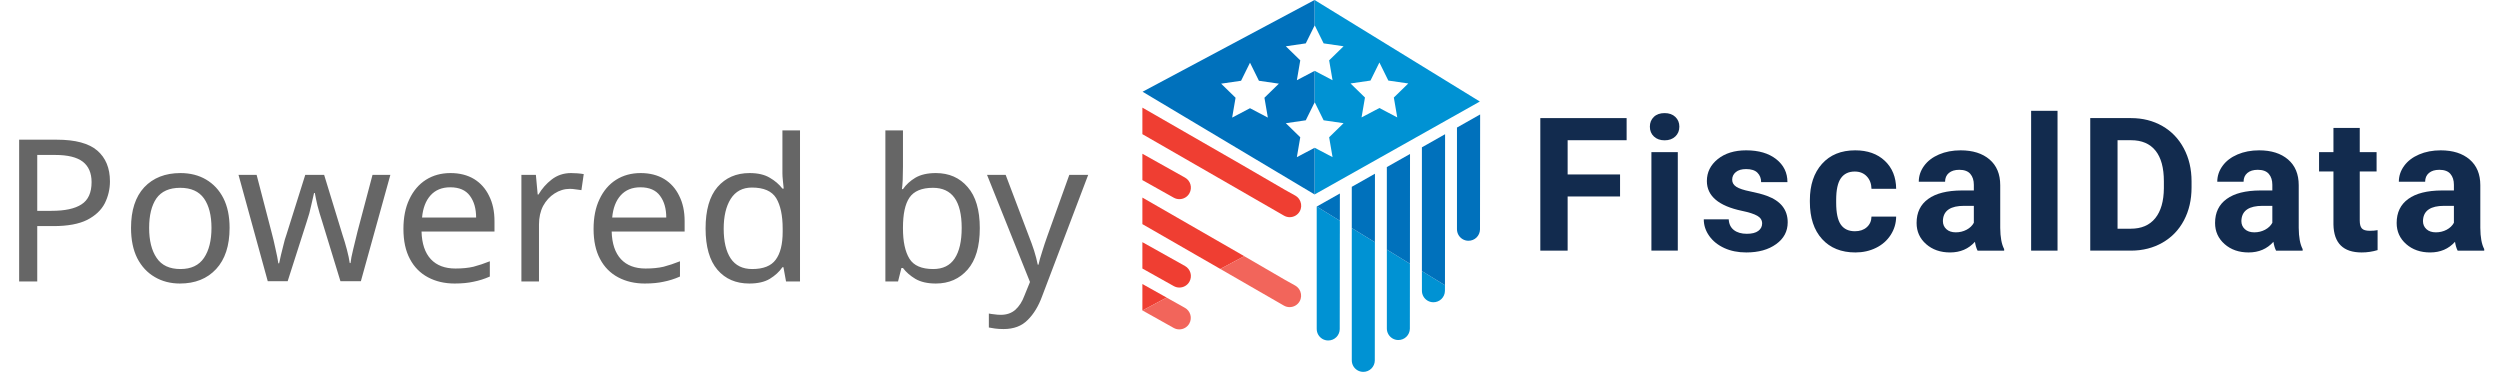
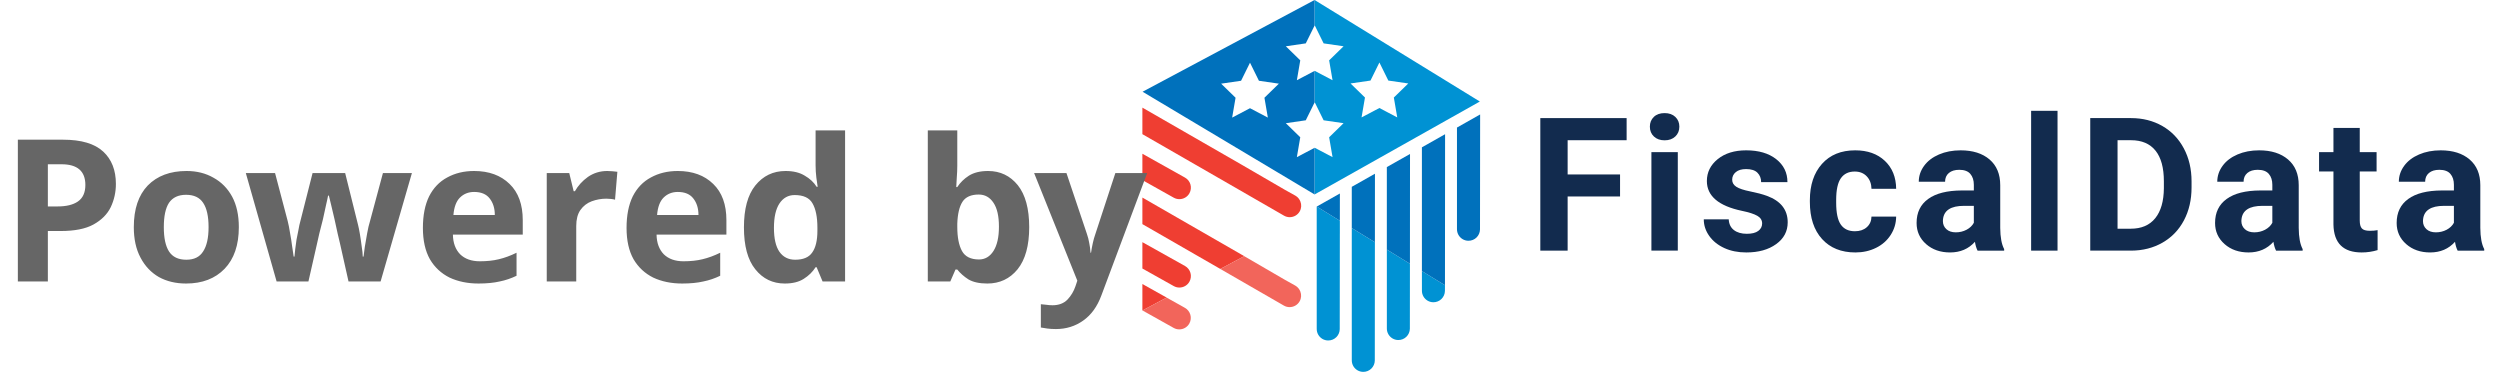
<svg xmlns="http://www.w3.org/2000/svg" width="151px" height="23px" viewBox="0 0 151 23" version="1.1">
  <g id="Powered-By-Fiscal-Data" stroke="none" stroke-width="1" fill="none" fill-rule="evenodd">
    <g id="FD-Desktop" transform="translate(-246, -1194)">
      <g id="Group-7" transform="translate(246, 1194)">
        <g id="Group-2">
          <g id="Group-2-Copy" transform="translate(69, 0)">
            <polygon id="Fill-1" fill="#122B4E" points="28.851 11.867 25.685 11.867 25.685 15.138 24.035 15.138 24.035 7.133 29.248 7.133 29.248 8.469 25.685 8.469 25.685 10.537 28.851 10.537" />
            <path d="M30.745,15.138 L32.339,15.138 L32.339,9.19 L30.745,9.19 L30.745,15.138 Z M30.652,7.65 C30.652,7.412 30.731,7.216 30.891,7.062 C31.05,6.908 31.267,6.831 31.542,6.831 C31.813,6.831 32.03,6.908 32.191,7.062 C32.352,7.216 32.433,7.412 32.433,7.65 C32.433,7.892 32.351,8.09 32.188,8.244 C32.025,8.398 31.81,8.475 31.542,8.475 C31.275,8.475 31.059,8.398 30.896,8.244 C30.733,8.09 30.652,7.892 30.652,7.65 L30.652,7.65 Z" id="Fill-2" fill="#122B4E" />
            <path d="M37.433,13.495 C37.433,13.3 37.336,13.147 37.144,13.036 C36.951,12.924 36.643,12.824 36.217,12.736 C34.803,12.439 34.095,11.838 34.095,10.933 C34.095,10.405 34.314,9.964 34.752,9.61 C35.19,9.257 35.763,9.08 36.47,9.08 C37.225,9.08 37.829,9.258 38.282,9.613 C38.735,9.969 38.961,10.43 38.961,10.999 L37.372,10.999 C37.372,10.771 37.299,10.584 37.152,10.435 C37.005,10.286 36.777,10.212 36.465,10.212 C36.197,10.212 35.99,10.273 35.844,10.394 C35.697,10.515 35.624,10.669 35.624,10.856 C35.624,11.032 35.707,11.174 35.874,11.282 C36.041,11.39 36.322,11.484 36.718,11.562 C37.114,11.641 37.447,11.73 37.719,11.829 C38.558,12.137 38.977,12.67 38.977,13.429 C38.977,13.971 38.745,14.41 38.279,14.745 C37.814,15.081 37.213,15.248 36.476,15.248 C35.977,15.248 35.535,15.16 35.148,14.982 C34.761,14.804 34.458,14.561 34.238,14.251 C34.018,13.941 33.908,13.606 33.908,13.247 L35.415,13.247 C35.429,13.529 35.534,13.746 35.728,13.896 C35.922,14.046 36.183,14.121 36.509,14.121 C36.813,14.121 37.043,14.064 37.199,13.948 C37.355,13.833 37.433,13.681 37.433,13.495" id="Fill-4" fill="#122B4E" />
            <path d="M43.037,13.967 C43.331,13.967 43.569,13.887 43.752,13.725 C43.936,13.564 44.031,13.35 44.038,13.082 L45.528,13.082 C45.524,13.486 45.414,13.854 45.198,14.19 C44.982,14.526 44.686,14.786 44.31,14.971 C43.935,15.156 43.519,15.248 43.065,15.248 C42.215,15.248 41.544,14.978 41.053,14.438 C40.561,13.897 40.316,13.15 40.316,12.197 L40.316,12.093 C40.316,11.176 40.56,10.445 41.047,9.899 C41.535,9.353 42.204,9.08 43.054,9.08 C43.798,9.08 44.395,9.291 44.844,9.715 C45.293,10.138 45.521,10.701 45.528,11.405 L44.038,11.405 C44.031,11.096 43.936,10.844 43.752,10.651 C43.569,10.458 43.327,10.361 43.027,10.361 C42.656,10.361 42.377,10.496 42.188,10.766 C41.999,11.035 41.905,11.473 41.905,12.079 L41.905,12.244 C41.905,12.857 41.998,13.297 42.185,13.566 C42.372,13.833 42.656,13.967 43.037,13.967" id="Fill-5" fill="#122B4E" />
            <path d="M49.131,14.033 C49.366,14.033 49.582,13.981 49.78,13.877 C49.978,13.772 50.125,13.632 50.22,13.456 L50.22,12.433 L49.626,12.433 C48.831,12.433 48.407,12.708 48.356,13.258 L48.351,13.352 C48.351,13.55 48.42,13.713 48.56,13.841 C48.699,13.969 48.889,14.033 49.131,14.033 L49.131,14.033 Z M50.445,15.139 C50.372,14.996 50.319,14.818 50.286,14.605 C49.901,15.034 49.401,15.248 48.785,15.248 C48.202,15.248 47.719,15.08 47.336,14.743 C46.953,14.405 46.762,13.98 46.762,13.467 C46.762,12.837 46.995,12.353 47.463,12.016 C47.93,11.678 48.606,11.508 49.489,11.504 L50.22,11.504 L50.22,11.163 C50.22,10.888 50.149,10.668 50.008,10.504 C49.867,10.339 49.644,10.256 49.34,10.256 C49.073,10.256 48.863,10.32 48.711,10.449 C48.559,10.577 48.483,10.753 48.483,10.976 L46.894,10.976 C46.894,10.632 47,10.313 47.213,10.02 C47.425,9.727 47.726,9.497 48.114,9.33 C48.503,9.163 48.939,9.08 49.423,9.08 C50.156,9.08 50.738,9.264 51.169,9.632 C51.599,10.001 51.814,10.518 51.814,11.185 L51.814,13.764 C51.818,14.329 51.897,14.756 52.051,15.045 L52.051,15.139 L50.445,15.139 Z" id="Fill-6" fill="#122B4E" />
            <polygon id="Fill-7" fill="#122B4E" points="53.68 15.138 55.275 15.138 55.275 6.693 53.68 6.693" />
            <path d="M58.9,8.469 L58.9,13.814 L59.697,13.814 C60.343,13.814 60.835,13.603 61.176,13.181 C61.517,12.76 61.691,12.157 61.698,11.372 L61.698,10.949 C61.698,10.135 61.53,9.519 61.193,9.099 C60.855,8.679 60.363,8.469 59.714,8.469 L58.9,8.469 Z M57.251,15.138 L57.251,7.133 L59.714,7.133 C60.418,7.133 61.047,7.292 61.602,7.609 C62.158,7.926 62.591,8.377 62.903,8.962 C63.214,9.546 63.37,10.211 63.37,10.955 L63.37,11.323 C63.37,12.067 63.217,12.728 62.911,13.308 C62.605,13.887 62.173,14.336 61.616,14.655 C61.059,14.974 60.43,15.135 59.73,15.138 L57.251,15.138 Z" id="Fill-8" fill="#122B4E" />
            <path d="M67.16,14.033 C67.395,14.033 67.611,13.981 67.809,13.877 C68.007,13.772 68.154,13.632 68.249,13.456 L68.249,12.433 L67.655,12.433 C66.86,12.433 66.436,12.708 66.385,13.258 L66.379,13.352 C66.379,13.55 66.449,13.713 66.589,13.841 C66.728,13.969 66.918,14.033 67.16,14.033 L67.16,14.033 Z M68.474,15.139 C68.401,14.996 68.348,14.818 68.315,14.605 C67.93,15.034 67.43,15.248 66.814,15.248 C66.231,15.248 65.748,15.08 65.365,14.743 C64.982,14.405 64.79,13.98 64.79,13.467 C64.79,12.837 65.024,12.353 65.492,12.016 C65.959,11.678 66.635,11.508 67.518,11.504 L68.249,11.504 L68.249,11.163 C68.249,10.888 68.178,10.668 68.037,10.504 C67.896,10.339 67.673,10.256 67.369,10.256 C67.102,10.256 66.892,10.32 66.74,10.449 C66.588,10.577 66.512,10.753 66.512,10.976 L64.923,10.976 C64.923,10.632 65.029,10.313 65.242,10.02 C65.454,9.727 65.755,9.497 66.143,9.33 C66.532,9.163 66.968,9.08 67.452,9.08 C68.185,9.08 68.767,9.264 69.197,9.632 C69.628,10.001 69.843,10.518 69.843,11.185 L69.843,13.764 C69.847,14.329 69.926,14.756 70.08,15.045 L70.08,15.139 L68.474,15.139 Z" id="Fill-9" fill="#122B4E" />
            <path d="M73.529,7.727 L73.529,9.19 L74.546,9.19 L74.546,10.355 L73.529,10.355 L73.529,13.324 C73.529,13.544 73.571,13.702 73.656,13.797 C73.74,13.892 73.901,13.94 74.139,13.94 C74.315,13.94 74.471,13.927 74.607,13.901 L74.607,15.106 C74.295,15.201 73.975,15.248 73.645,15.248 C72.53,15.248 71.962,14.686 71.94,13.561 L71.94,10.355 L71.071,10.355 L71.071,9.19 L71.94,9.19 L71.94,7.727 L73.529,7.727 Z" id="Fill-10" fill="#122B4E" />
            <path d="M78.128,14.033 C78.362,14.033 78.579,13.981 78.777,13.877 C78.974,13.772 79.121,13.632 79.216,13.456 L79.216,12.433 L78.623,12.433 C77.827,12.433 77.404,12.708 77.353,13.258 L77.347,13.352 C77.347,13.55 77.417,13.713 77.556,13.841 C77.695,13.969 77.886,14.033 78.128,14.033 L78.128,14.033 Z M79.442,15.139 C79.368,14.996 79.315,14.818 79.282,14.605 C78.898,15.034 78.397,15.248 77.781,15.248 C77.199,15.248 76.716,15.08 76.333,14.743 C75.949,14.405 75.758,13.98 75.758,13.467 C75.758,12.837 75.992,12.353 76.459,12.016 C76.926,11.678 77.602,11.508 78.485,11.504 L79.216,11.504 L79.216,11.163 C79.216,10.888 79.146,10.668 79.005,10.504 C78.864,10.339 78.641,10.256 78.337,10.256 C78.069,10.256 77.859,10.32 77.707,10.449 C77.555,10.577 77.479,10.753 77.479,10.976 L75.89,10.976 C75.89,10.632 75.996,10.313 76.209,10.02 C76.422,9.727 76.722,9.497 77.111,9.33 C77.499,9.163 77.935,9.08 78.419,9.08 C79.152,9.08 79.734,9.264 80.165,9.632 C80.595,10.001 80.811,10.518 80.811,11.185 L80.811,13.764 C80.814,14.329 80.893,14.756 81.047,15.045 L81.047,15.139 L79.442,15.139 Z" id="Fill-11" fill="#122B4E" />
            <polygon id="Fill-12" fill="#EF3E32" points="4.708 16.244 6.154 15.472 6.01 15.39 0 11.933 0 13.537 4.555 16.157" />
            <path d="M2.235,12.029 C2.478,12.029 2.715,11.901 2.842,11.673 C3.029,11.337 2.909,10.914 2.574,10.727 L0,9.286 L0,10.878 L1.896,11.941 C2.004,12.001 2.12,12.029 2.235,12.029" id="Fill-13" fill="#EF3E32" />
            <path d="M8.553,13.025 C8.662,13.088 8.781,13.118 8.899,13.118 C9.139,13.118 9.374,12.993 9.502,12.769 C9.61,12.58 9.618,12.363 9.545,12.175 C9.49,12.031 9.39,11.903 9.246,11.82 L8.619,11.471 L6.01,9.956 L-5.24025268e-14,6.5 L-5.24025268e-14,8.103 L4.555,10.723 L8.553,13.025 Z" id="Fill-14" fill="#EF3E32" />
            <path d="M2.235,17.368 C2.478,17.368 2.715,17.24 2.842,17.012 C3.029,16.677 2.909,16.253 2.574,16.066 L0,14.626 L0,16.218 L1.896,17.28 C2.004,17.34 2.12,17.368 2.235,17.368" id="Fill-15" fill="#EF3E32" />
            <polygon id="Fill-16" fill="#EF3E32" points="0.015 18.749 0.008 18.753 0.321 18.928" />
            <polygon id="Fill-17" fill="#EF3E32" points="0.014 18.749 0.012 18.748 1.464 17.973 2.59706251e-05 17.154 2.59706251e-05 18.746 0.01 18.751" />
            <path d="M9.24,17.253 L8.613,16.903 L6.15,15.472 L4.704,16.243 L8.547,18.458 C8.656,18.521 8.775,18.55 8.893,18.55 C9.134,18.55 9.368,18.425 9.496,18.202 C9.605,18.013 9.612,17.795 9.54,17.607 C9.484,17.463 9.384,17.336 9.24,17.253" id="Fill-18" fill="#F2655B" />
            <polygon id="Fill-19" fill="#F2655B" points="6.152 15.471 6.15 15.469 4.703 16.241 4.705 16.242" />
            <polygon id="Fill-20" fill="#F2655B" points="0.01 18.746 1.462 17.972 1.46 17.97 0.008 18.745" />
            <path d="M1.891,19.807 C1.998,19.867 2.114,19.895 2.229,19.895 C2.473,19.895 2.709,19.767 2.836,19.539 C3.023,19.204 2.903,18.78 2.568,18.593 L1.461,17.973 L0.011,18.747 L0.318,18.926 L1.891,19.807 Z" id="Fill-21" fill="#F2655B" />
            <path d="M16.884,17.553 C16.882,17.68 16.915,17.8 16.973,17.903 C17.091,18.111 17.313,18.253 17.57,18.256 C17.954,18.261 18.269,17.954 18.274,17.57 L18.276,17.228 L16.883,16.373 L16.884,17.553 Z" id="Fill-22" fill="#0092D3" />
            <path d="M10.531,13.261 L10.529,13.261 L10.53,19.862 C10.529,19.989 10.561,20.109 10.62,20.212 C10.737,20.42 10.96,20.562 11.217,20.565 C11.6,20.57 11.916,20.263 11.92,19.879 L11.926,14.118 L11.927,14.118 L11.927,13.332 L10.532,12.476 L10.529,12.477 L10.529,13.26 L10.531,13.261 Z" id="Fill-23" fill="#0092D3" />
            <path d="M14.766,19.834 C14.764,19.961 14.797,20.081 14.855,20.184 C14.973,20.393 15.196,20.535 15.452,20.538 C15.836,20.543 16.151,20.235 16.156,19.852 L16.159,16.719 L16.159,16.719 L16.16,15.929 L14.765,15.074 L14.766,15.862 L14.768,15.864 L14.766,15.863 L14.766,19.834 Z" id="Fill-24" fill="#0092D3" />
            <path d="M12.648,21.757 C12.647,21.885 12.679,22.004 12.737,22.108 C12.855,22.316 13.078,22.458 13.335,22.461 C13.718,22.466 14.033,22.159 14.038,21.775 L14.043,15.418 L14.043,15.419 L14.044,14.631 L12.647,13.774 L12.647,14.561 L12.649,14.562 L12.647,14.562 L12.648,21.757 Z" id="Fill-25" fill="#0092D3" />
            <polygon id="Fill-26" fill="#0071BC" points="18.276 17.228 18.283 8.107 16.883 8.898 16.883 16.374" />
            <path d="M19.091,14.189 C19.209,14.397 19.431,14.539 19.688,14.542 C20.072,14.547 20.387,14.24 20.392,13.856 L20.4,6.913 L19.001,7.704 L19.001,13.839 C19,13.966 19.033,14.086 19.091,14.189" id="Fill-27" fill="#0071BC" />
            <polygon id="Fill-28" fill="#0071BC" points="16.16 15.93 16.165 9.3 14.765 10.091 14.765 15.074" />
            <polygon id="Fill-29" fill="#0071BC" points="14.044 14.631 14.047 10.493 12.647 11.284 12.647 13.774" />
            <polygon id="Fill-30" fill="#0071BC" points="11.927 13.333 11.929 11.687 10.532 12.476" />
            <path d="M14.316,6.524 L13.238,7.091 L13.444,5.891 L12.572,5.041 L13.777,4.866 L14.316,3.774 L14.855,4.866 L16.06,5.041 L15.188,5.891 L15.394,7.091 L14.316,6.524 Z M10.401,-4.70734562e-14 L10.401,0 L10.401,1.542 L10.408,1.528 L10.947,2.62 L12.152,2.795 L11.28,3.645 L11.486,4.846 L10.408,4.279 L10.401,4.283 L10.401,6.188 L10.408,6.174 L10.947,7.266 L12.152,7.441 L11.28,8.291 L11.486,9.491 L10.408,8.925 L10.401,8.928 L10.401,11.745 L10.401,11.745 L20.382,6.132 L10.401,-4.70734562e-14 Z" id="Fill-31" fill="#0092D3" />
            <path d="M7.578,7.103 L6.5,6.536 L5.422,7.103 L5.628,5.903 L4.756,5.053 L5.961,4.878 L6.5,3.786 L7.039,4.878 L8.244,5.053 L7.372,5.903 L7.578,7.103 Z M9.33,9.491 L9.536,8.291 L8.664,7.441 L9.869,7.266 L10.401,6.188 L10.401,4.282 L9.33,4.845 L9.536,3.645 L8.664,2.795 L9.869,2.62 L10.401,1.542 L10.401,0 L10.382,0.01 L0.012,5.541 L10.401,11.745 L10.401,8.928 L9.33,9.491 Z" id="Fill-32" fill="#0071BC" />
          </g>
-           <text id="Powered-by-Copy-3" font-family="SourceSansPro-SemiBold, Source Sans Pro" font-size="12" font-weight="500" line-spacing="12" fill="#666666">
+           <text id="Powered-by-Copy-3" font-family="SourceSansPro-SemiBold, Source Sans Pro" font-size="12" font-weight="600" line-spacing="12" fill="#666666">
            <tspan x="0" y="17">Powered by</tspan>
          </text>
        </g>
      </g>
    </g>
  </g>
</svg>
